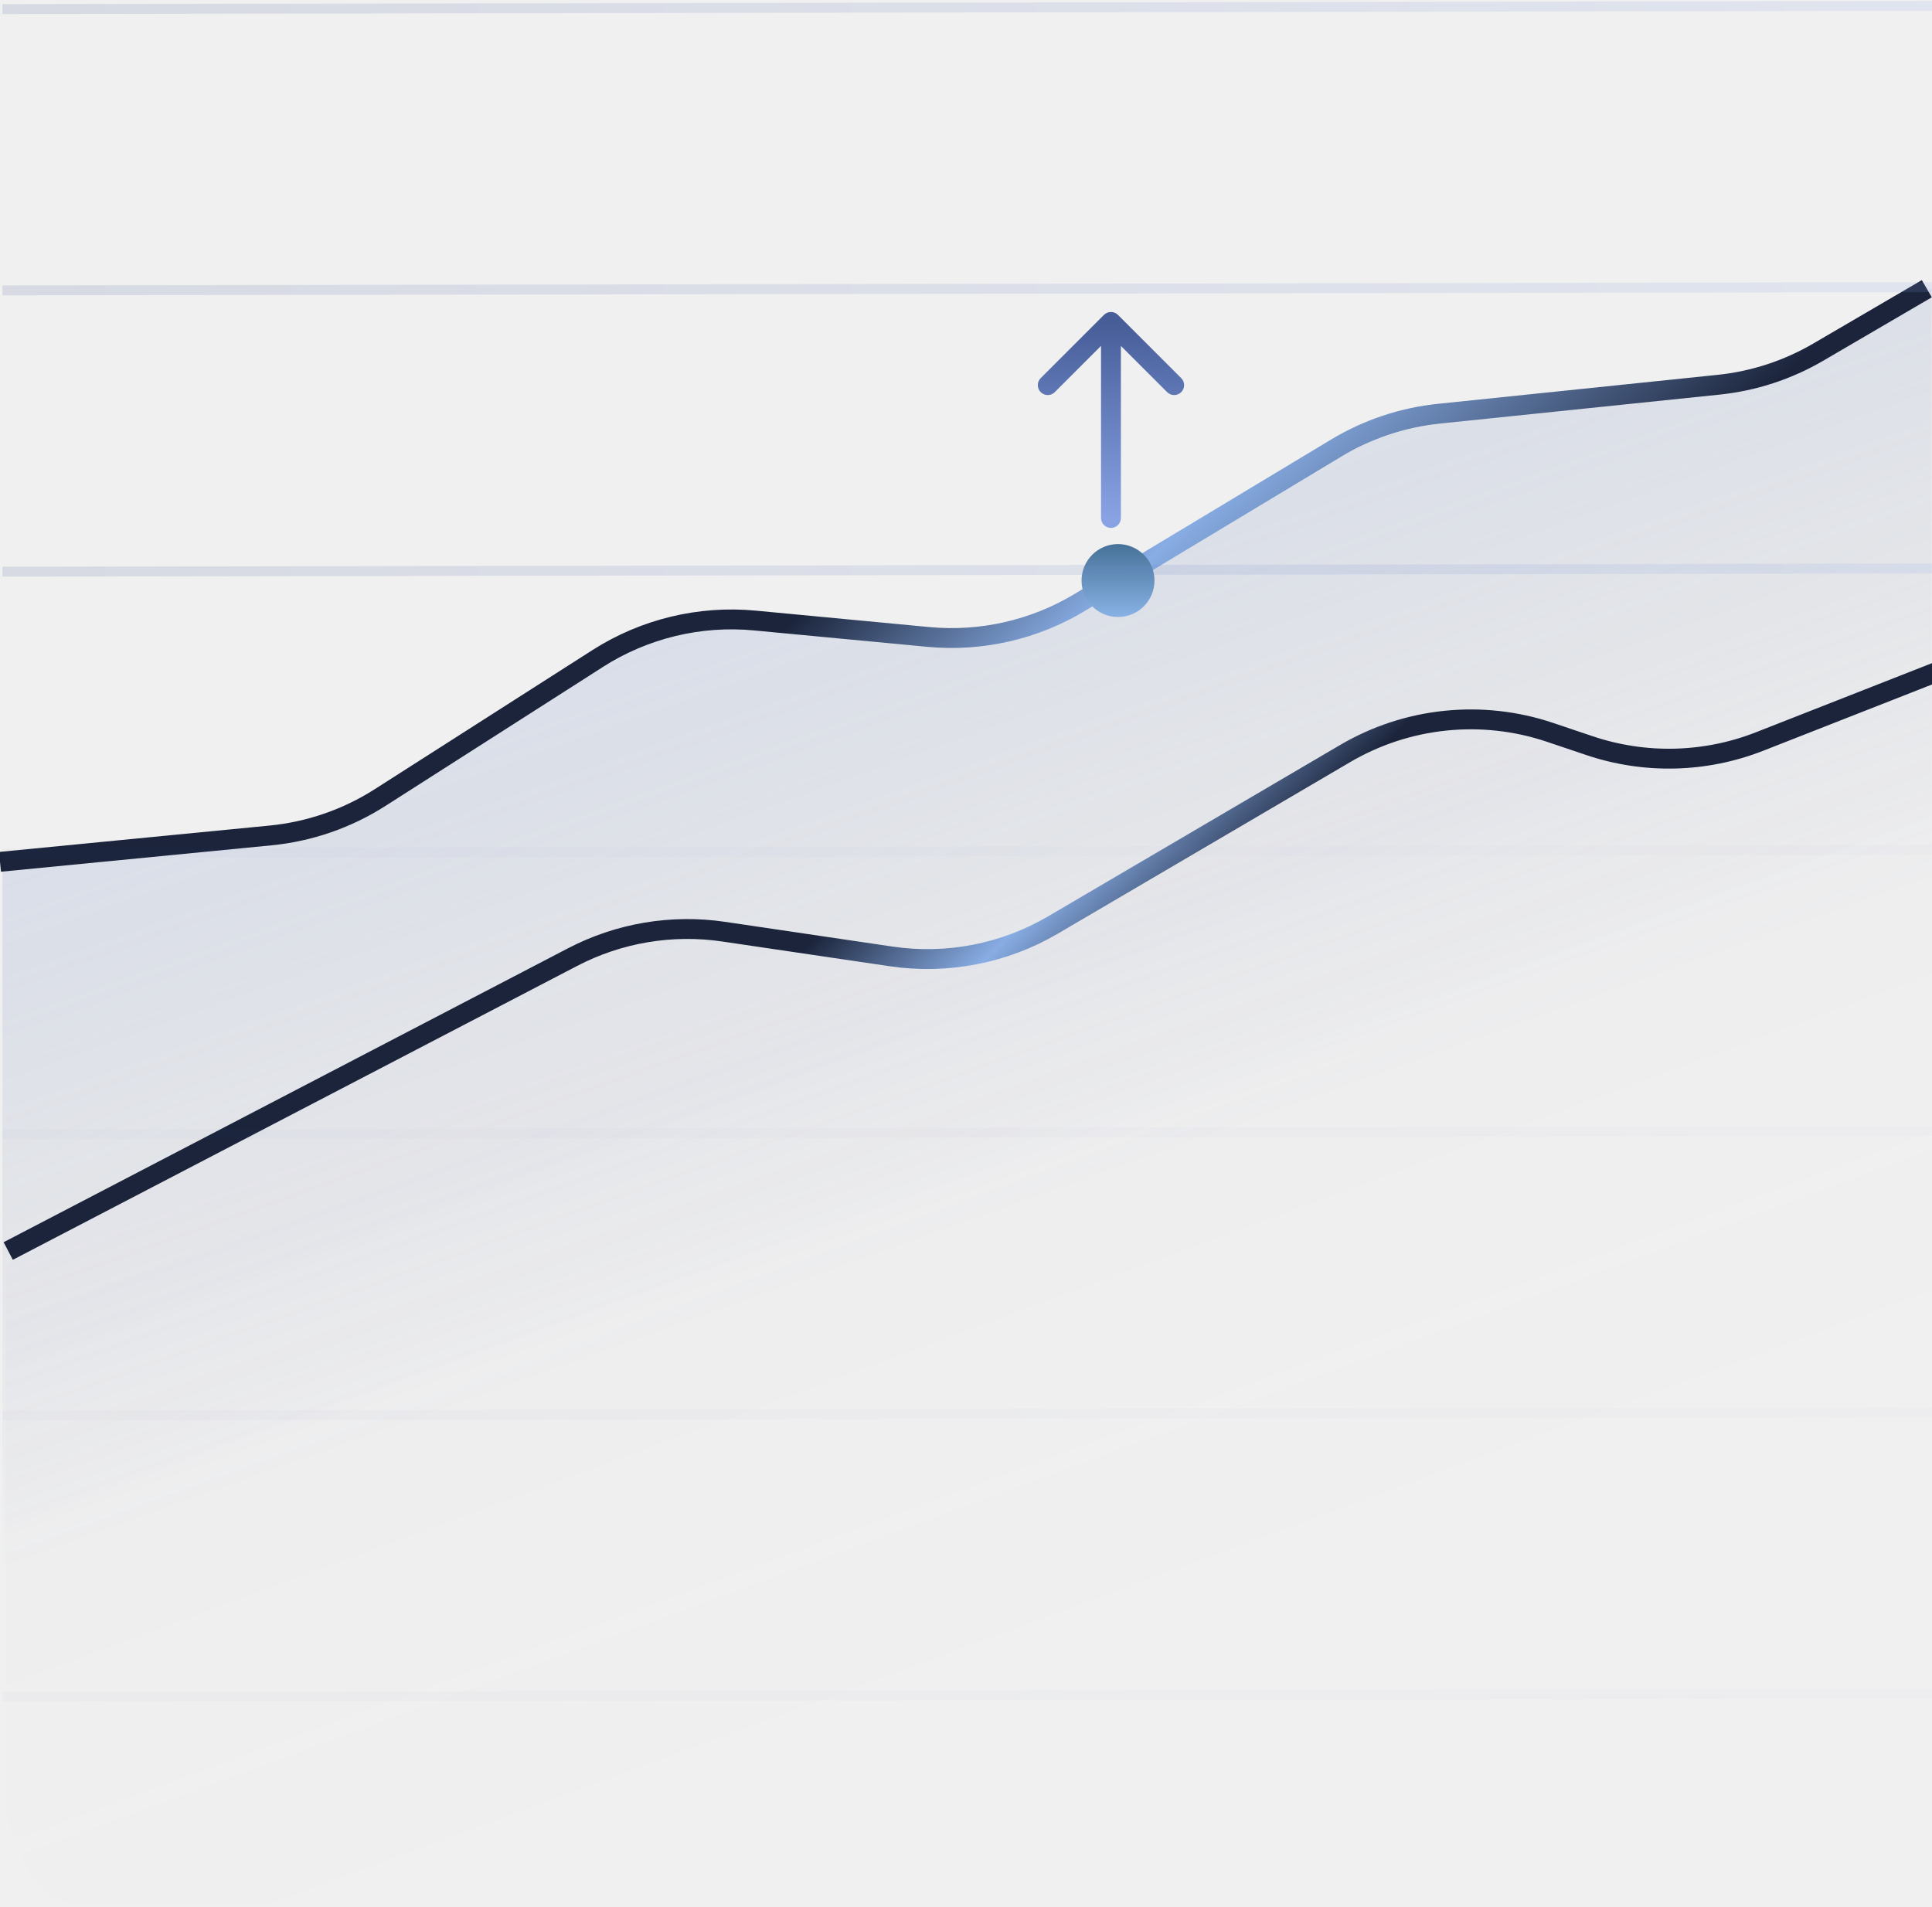
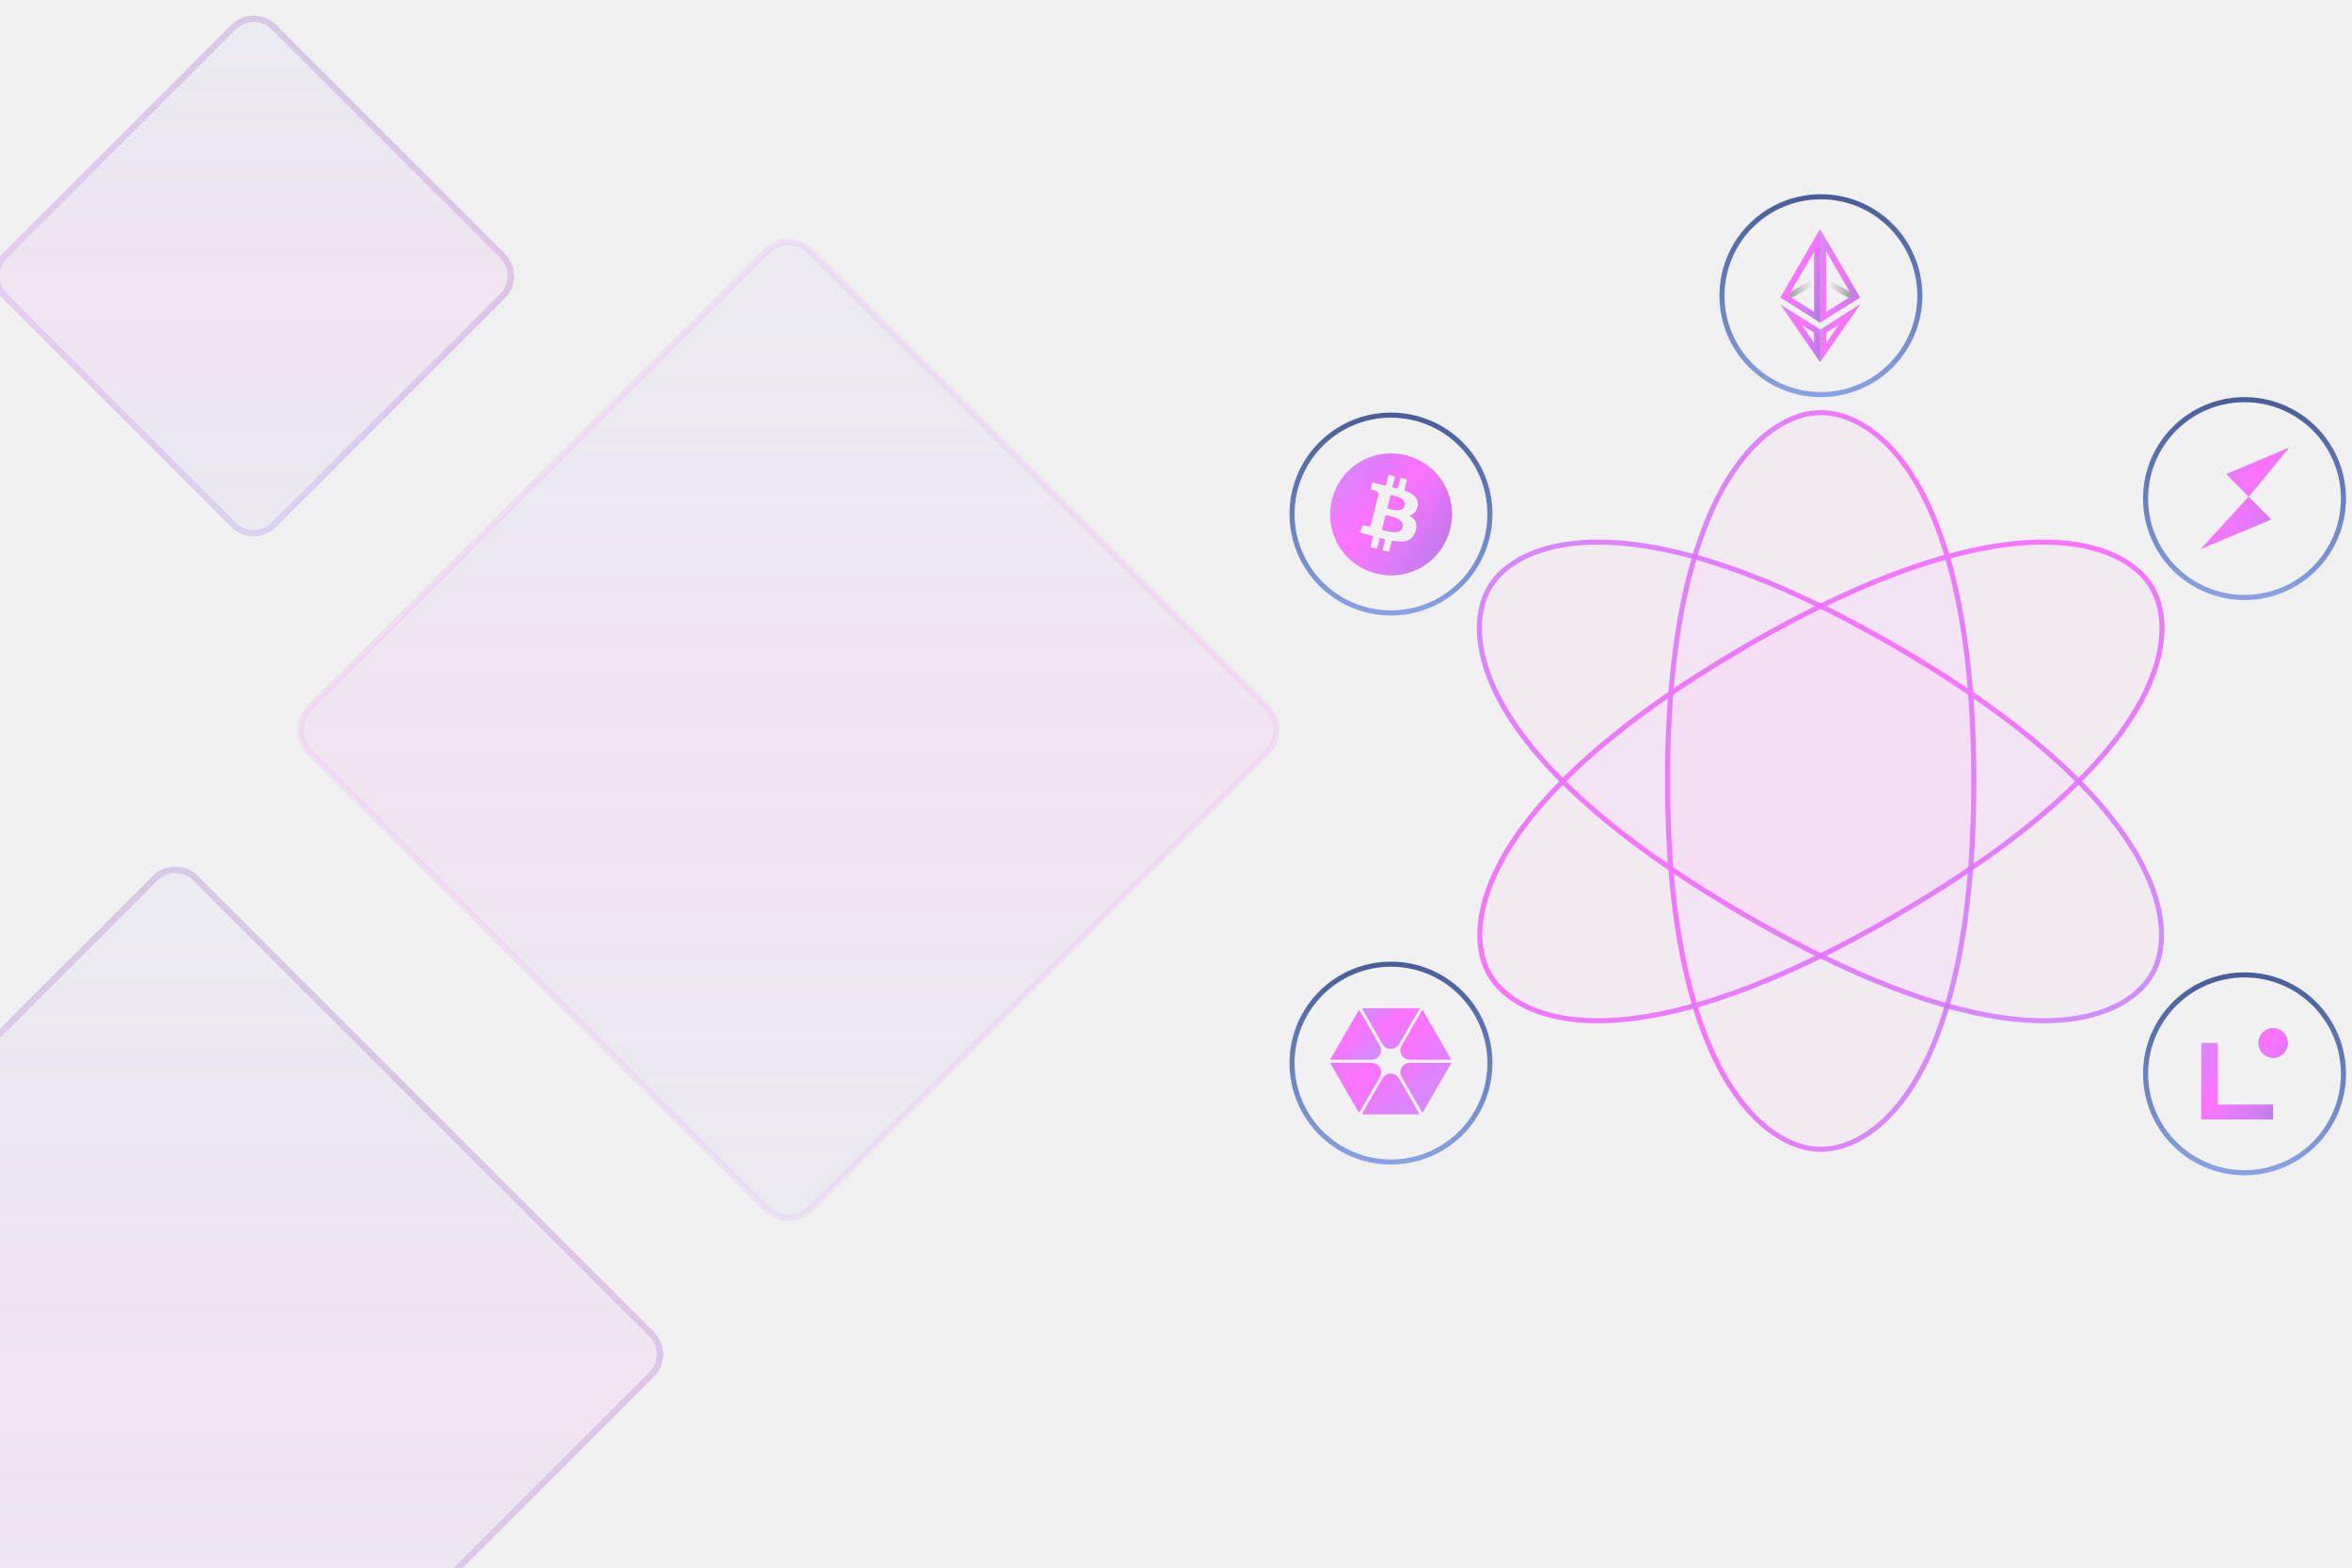
- <svg xmlns="http://www.w3.org/2000/svg" width="389" height="384" viewBox="0 0 389 384" fill="none">
-   <path d="M65.283 166.531L2.369 173.732H0.492V363.22C2.682 376.003 15.286 383.067 20.644 383.067H369.943C384.073 380.943 389.578 364.602 388.951 362.854V58.137L353.325 76.708L284.725 84.288L197.934 129.389L137.293 125.22L65.283 166.531Z" fill="url(#paint0_linear_35_17)" fill-opacity="0.25" />
-   <path d="M75.782 214.372L17.93 245.741L1.217 254.741L1.217 364.594C3.407 374.679 8.754 383.065 14.112 383.065H363.411C377.541 381.39 389.844 365.874 389.216 364.496V136.07L354.429 151.286L335.392 154.663L300.022 143.858L287.558 144.933L271.011 151.286L226.359 179.326L187.374 194.574L148.437 188.435L127.333 189.75L75.782 214.372Z" fill="url(#paint1_linear_35_17)" fill-opacity="0.25" />
-   <path d="M0 173.551L54.463 168.238C62.319 167.471 69.881 164.856 76.532 160.606L120.35 132.604C129.748 126.598 140.884 123.907 151.987 124.958L186.895 128.263C197.545 129.271 208.237 126.837 217.4 121.319L269.064 90.21C275.354 86.423 282.4 84.067 289.703 83.31L346.026 77.474C353.109 76.74 359.953 74.501 366.1 70.909L387.955 58.137" stroke="url(#paint2_linear_35_17)" stroke-width="4" />
-   <path d="M1.656 251.922L115.292 192.733C124.635 187.866 135.276 186.075 145.697 187.614L179.424 192.597C190.702 194.263 202.21 192.025 212.041 186.254L270.836 151.745C283.328 144.412 298.385 142.858 312.112 147.483L320.053 150.159C331.211 153.919 343.337 153.62 354.295 149.317L393.061 134.094" stroke="url(#paint3_linear_35_17)" stroke-width="4" />
-   <circle cx="225.108" cy="116.905" r="7.342" fill="url(#paint4_linear_35_17)" />
-   <path d="M0.492 115.121L388.999 114.476" stroke="url(#paint5_linear_35_17)" stroke-opacity="0.15" stroke-width="2" />
-   <path d="M0.492 1.832L388.999 1.187" stroke="url(#paint6_linear_35_17)" stroke-opacity="0.15" stroke-width="2" />
-   <path d="M0.492 58.477L388.999 57.831" stroke="url(#paint7_linear_35_17)" stroke-opacity="0.15" stroke-width="2" />
-   <path opacity="0.3" d="M0.492 171.77L388.999 171.124" stroke="url(#paint8_linear_35_17)" stroke-opacity="0.08" stroke-width="2" />
-   <path opacity="0.3" d="M0.492 228.414L388.999 227.769" stroke="url(#paint9_linear_35_17)" stroke-opacity="0.08" stroke-width="2" />
-   <path opacity="0.3" d="M0.492 285.059L388.999 284.413" stroke="url(#paint10_linear_35_17)" stroke-opacity="0.08" stroke-width="2" />
-   <path opacity="0.3" d="M0.492 341.703L388.999 341.058" stroke="url(#paint11_linear_35_17)" stroke-opacity="0.08" stroke-width="2" />
-   <path d="M221.688 104.312C221.688 105.416 222.583 106.312 223.688 106.312C224.792 106.312 225.688 105.416 225.688 104.312L221.688 104.312ZM225.102 63.414C224.321 62.633 223.054 62.633 222.273 63.414L209.545 76.142C208.764 76.923 208.764 78.189 209.545 78.97C210.326 79.751 211.593 79.751 212.374 78.97L223.688 67.657L235.001 78.97C235.782 79.751 237.049 79.751 237.83 78.97C238.611 78.189 238.611 76.923 237.83 76.142L225.102 63.414ZM225.688 104.312L225.688 64.828L221.688 64.828L221.688 104.312L225.688 104.312Z" fill="url(#paint12_linear_35_17)" />
+ <svg xmlns="http://www.w3.org/2000/svg" width="372" height="248" viewBox="0 0 372 248" fill="none">
+   <path fill-rule="evenodd" clip-rule="evenodd" d="M287.964 181.819C296.899 181.819 312.184 170.164 312.184 123.544C312.184 76.924 296.899 65.269 287.964 65.269C279.028 65.269 263.746 77.71 263.746 123.544C263.746 169.379 279.028 181.819 287.964 181.819Z" fill="#FC72FF" fill-opacity="0.05" stroke="url(#paint0_linear_75_743)" stroke-width="0.802" stroke-linecap="round" stroke-linejoin="round" />
+   <path fill-rule="evenodd" clip-rule="evenodd" d="M235.532 154.068C240 161.871 258.129 169.111 300.076 144.691C342.023 120.271 344.87 100.821 340.399 93.021C335.931 85.215 317.098 78.386 275.858 102.395C234.616 126.404 231.064 146.265 235.532 154.068Z" fill="#FC72FF" fill-opacity="0.05" stroke="url(#paint1_linear_75_743)" stroke-width="0.802" stroke-linecap="round" stroke-linejoin="round" />
+   <path fill-rule="evenodd" clip-rule="evenodd" d="M235.533 93.019C231.066 100.822 233.91 120.272 275.86 144.692C317.806 169.112 335.933 161.872 340.401 154.071C344.868 146.265 341.316 126.405 300.077 102.395C258.838 78.386 240.001 85.215 235.533 93.019Z" fill="#FC72FF" fill-opacity="0.05" stroke="url(#paint2_linear_75_743)" stroke-width="0.802" stroke-linecap="round" stroke-linejoin="round" />
+   <rect x="272.354" y="31.128" width="31.294" height="31.294" rx="15.647" fill="white" fill-opacity="0.08" />
+   <rect x="272.354" y="31.128" width="31.294" height="31.294" rx="15.647" stroke="url(#paint3_linear_75_743)" stroke-width="0.802" />
+   <path d="M294.185 48.166L287.884 57.28V52.144L294.185 48.166ZM290.845 51.369L288.823 52.642V54.29L290.845 51.369Z" fill="url(#paint4_linear_75_743)" />
+   <path d="M294.185 48.166L287.884 57.28V52.144L294.185 48.166ZM290.845 51.369L288.823 52.642V54.29L290.845 51.369Z" fill="url(#paint5_linear_75_743)" />
+   <path d="M281.582 48.166L287.883 57.28V52.144L281.582 48.166ZM284.922 51.369L286.944 52.642V54.29L284.922 51.369Z" fill="url(#paint6_linear_75_743)" />
+   <path d="M281.582 48.166L287.883 57.28V52.144L281.582 48.166ZM284.922 51.369L286.944 52.642V54.29L284.922 51.369Z" fill="url(#paint7_linear_75_743)" />
+   <path d="M288.683 43.998L292.857 46.323L293.005 46.775L292.508 47.209L288.683 45.074V43.998Z" fill="url(#paint8_linear_75_743)" />
+   <path d="M287.087 43.998L282.914 46.323L282.766 46.775L283.263 47.209L287.087 45.074V43.998Z" fill="url(#paint9_linear_75_743)" />
+   <path d="M287.883 36.27L294.184 47.06L287.883 51.029V36.27ZM288.814 39.731V49.366L292.93 46.775L288.814 39.731Z" fill="url(#paint10_linear_75_743)" />
+   <path d="M287.883 36.27L294.184 47.06L287.883 51.029V36.27ZM288.814 39.731V49.366L292.93 46.775L288.814 39.731Z" fill="url(#paint11_linear_75_743)" />
+   <path d="M287.883 36.27L281.582 47.06L287.883 51.029V36.27ZM286.953 39.731V49.366L282.836 46.775L286.953 39.731Z" fill="url(#paint12_linear_75_743)" />
+   <path d="M287.883 36.27L281.582 47.06L287.883 51.029V36.27ZM286.953 39.731V49.366L282.836 46.775L286.953 39.731Z" fill="url(#paint13_linear_75_743)" />
+   <rect x="339.354" y="154.225" width="31.294" height="31.294" rx="15.647" fill="white" fill-opacity="0.08" />
+   <rect x="339.354" y="154.225" width="31.294" height="31.294" rx="15.647" stroke="url(#paint14_linear_75_743)" stroke-width="0.802" />
+   <path d="M359.519 177.093H348.161V164.993H350.76V174.748H359.519V177.093ZM359.52 167.337C360.8 167.337 361.838 166.288 361.838 164.993C361.838 163.699 360.8 162.65 359.519 162.65C358.24 162.65 357.202 163.699 357.202 164.993C357.202 166.288 358.24 167.337 359.52 167.337Z" fill="url(#paint15_linear_75_743)" />
+   <path d="M359.519 177.093H348.161V164.993H350.76V174.748H359.519V177.093ZM359.52 167.337C360.8 167.337 361.838 166.288 361.838 164.993C361.838 163.699 360.8 162.65 359.519 162.65C358.24 162.65 357.202 163.699 357.202 164.993C357.202 166.288 358.24 167.337 359.52 167.337Z" fill="url(#paint16_linear_75_743)" />
+   <rect x="204.354" y="152.53" width="31.294" height="31.294" rx="15.647" fill="white" fill-opacity="0.08" />
+   <rect x="204.354" y="152.53" width="31.294" height="31.294" rx="15.647" stroke="url(#paint17_linear_75_743)" stroke-width="0.802" />
+   <g clip-path="url(#clip0_75_743)">
+     <path d="M223.289 161.722L221.267 165.201C220.693 166.19 219.256 166.19 218.682 165.201L216.66 161.722L215.415 159.498H224.552L223.289 161.722Z" fill="url(#paint18_linear_75_743)" />
+     <path d="M216.232 161.938L218.248 165.421C218.818 166.412 218.102 167.642 216.957 167.644H210.374L214.952 159.725L216.232 161.938Z" fill="url(#paint19_linear_75_743)" />
+     <path d="M223.701 161.938L221.686 165.421C221.115 166.412 221.832 167.642 222.977 167.644H229.559L224.982 159.725L223.702 161.938H223.701ZM216.645 174.059L218.668 170.58C219.242 169.591 220.678 169.591 221.253 170.58L223.275 174.059L224.519 176.283H215.383L216.645 174.059ZM223.701 173.844L221.686 170.36C221.115 169.37 221.832 168.139 222.977 168.138H229.559L224.982 176.057L223.702 173.844H223.701ZM216.232 173.844L218.248 170.36C218.818 169.37 218.102 168.139 216.957 168.138H210.374L214.952 176.057L216.232 173.844Z" fill="url(#paint20_linear_75_743)" />
+   </g>
+   <rect x="204.354" y="65.671" width="31.294" height="31.294" rx="15.647" fill="white" fill-opacity="0.08" />
+   <rect x="204.354" y="65.671" width="31.294" height="31.294" rx="15.647" stroke="url(#paint21_linear_75_743)" stroke-width="0.802" />
+   <g clip-path="url(#clip1_75_743)">
+     <path d="M210.662 79.045C211.086 77.35 211.891 75.89 213.079 74.664C214.267 73.438 215.682 72.587 217.325 72.112C218.969 71.637 220.638 71.612 222.332 72.035C224.027 72.459 225.487 73.264 226.714 74.452C227.94 75.64 228.79 77.055 229.265 78.698C229.74 80.342 229.766 82.011 229.342 83.705C228.919 85.4 228.113 86.861 226.925 88.087C225.738 89.313 224.322 90.163 222.679 90.638C221.036 91.113 219.367 91.139 217.672 90.715C215.977 90.292 214.517 89.486 213.291 88.298C212.065 87.111 211.214 85.695 210.739 84.052C210.264 82.409 210.238 80.74 210.662 79.045ZM215.053 84.264L216.439 84.611C216.529 84.623 216.658 84.656 216.825 84.707C216.992 84.758 217.114 84.79 217.191 84.803L216.748 86.556L217.807 86.825L218.23 85.092C218.308 85.118 218.442 85.153 218.635 85.198C218.827 85.243 218.975 85.278 219.078 85.304L218.654 87.037L219.713 87.287L220.137 85.535C220.753 85.638 221.302 85.686 221.784 85.679C222.265 85.673 222.689 85.541 223.055 85.285C223.42 85.028 223.693 84.636 223.873 84.11C224.284 82.954 223.956 82.101 222.891 81.549C223.661 81.382 224.111 80.868 224.239 80.008C224.406 78.904 223.7 78.095 222.121 77.581L222.563 75.829L221.504 75.579L221.081 77.273C220.978 77.248 220.83 77.212 220.638 77.167C220.445 77.123 220.31 77.087 220.233 77.061L220.657 75.367L219.598 75.097L219.174 76.83C218.982 76.805 218.757 76.753 218.5 76.676L217.036 76.31L216.767 77.447L217.518 77.62C217.877 77.71 218.044 77.915 218.019 78.236L217.518 80.22C217.544 80.22 217.582 80.233 217.633 80.258C217.621 80.245 217.601 80.239 217.576 80.239C217.55 80.239 217.531 80.233 217.518 80.22L216.825 82.993C216.76 83.224 216.6 83.307 216.343 83.243L215.573 83.051L215.053 84.264ZM218.577 83.821L219.155 81.491C219.168 81.491 219.293 81.516 219.53 81.568C219.768 81.619 219.948 81.664 220.07 81.703C220.192 81.741 220.371 81.799 220.609 81.876C220.846 81.953 221.029 82.036 221.158 82.126C221.286 82.216 221.421 82.322 221.562 82.444C221.703 82.566 221.796 82.707 221.841 82.868C221.886 83.028 221.883 83.205 221.832 83.397C221.793 83.538 221.735 83.66 221.658 83.763C221.581 83.866 221.485 83.943 221.369 83.994C221.254 84.046 221.135 84.091 221.013 84.129C220.891 84.168 220.744 84.184 220.57 84.177C220.397 84.171 220.246 84.161 220.118 84.148C219.989 84.135 219.835 84.11 219.656 84.071C219.476 84.033 219.338 84.004 219.242 83.985C219.145 83.965 219.02 83.936 218.866 83.898C218.712 83.859 218.616 83.834 218.577 83.821ZM219.424 80.432L219.944 78.313C219.983 78.326 220.063 78.345 220.185 78.371C220.307 78.397 220.413 78.419 220.503 78.438C220.593 78.458 220.708 78.49 220.85 78.535C220.991 78.58 221.113 78.621 221.215 78.66C221.318 78.698 221.434 78.753 221.562 78.824C221.69 78.894 221.787 78.965 221.851 79.035C221.915 79.106 221.989 79.193 222.072 79.295C222.156 79.398 222.194 79.504 222.188 79.613C222.182 79.722 222.172 79.847 222.159 79.989C222.121 80.156 222.053 80.294 221.957 80.403C221.861 80.512 221.739 80.586 221.591 80.624C221.443 80.663 221.299 80.692 221.158 80.711C221.016 80.73 220.846 80.724 220.647 80.692C220.448 80.659 220.294 80.634 220.185 80.615C220.076 80.595 219.928 80.56 219.742 80.509C219.556 80.457 219.45 80.432 219.424 80.432Z" fill="url(#paint22_linear_75_743)" />
+     <path d="M210.662 79.045C211.086 77.35 211.891 75.89 213.079 74.664C214.267 73.438 215.682 72.587 217.325 72.112C218.969 71.637 220.638 71.612 222.332 72.035C224.027 72.459 225.487 73.264 226.714 74.452C227.94 75.64 228.79 77.055 229.265 78.698C229.74 80.342 229.766 82.011 229.342 83.705C228.919 85.4 228.113 86.861 226.925 88.087C225.738 89.313 224.322 90.163 222.679 90.638C221.036 91.113 219.367 91.139 217.672 90.715C215.977 90.292 214.517 89.486 213.291 88.298C212.065 87.111 211.214 85.695 210.739 84.052C210.264 82.409 210.238 80.74 210.662 79.045ZM215.053 84.264L216.439 84.611C216.529 84.623 216.658 84.656 216.825 84.707C216.992 84.758 217.114 84.79 217.191 84.803L216.748 86.556L217.807 86.825L218.23 85.092C218.308 85.118 218.442 85.153 218.635 85.198C218.827 85.243 218.975 85.278 219.078 85.304L218.654 87.037L219.713 87.287L220.137 85.535C220.753 85.638 221.302 85.686 221.784 85.679C222.265 85.673 222.689 85.541 223.055 85.285C223.42 85.028 223.693 84.636 223.873 84.11C224.284 82.954 223.956 82.101 222.891 81.549C223.661 81.382 224.111 80.868 224.239 80.008C224.406 78.904 223.7 78.095 222.121 77.581L222.563 75.829L221.504 75.579L221.081 77.273C220.978 77.248 220.83 77.212 220.638 77.167C220.445 77.123 220.31 77.087 220.233 77.061L220.657 75.367L219.598 75.097L219.174 76.83C218.982 76.805 218.757 76.753 218.5 76.676L217.036 76.31L216.767 77.447L217.518 77.62C217.877 77.71 218.044 77.915 218.019 78.236L217.518 80.22C217.544 80.22 217.582 80.233 217.633 80.258C217.621 80.245 217.601 80.239 217.576 80.239C217.55 80.239 217.531 80.233 217.518 80.22L216.825 82.993C216.76 83.224 216.6 83.307 216.343 83.243L215.573 83.051L215.053 84.264ZM218.577 83.821L219.155 81.491C219.168 81.491 219.293 81.516 219.53 81.568C219.768 81.619 219.948 81.664 220.07 81.703C220.192 81.741 220.371 81.799 220.609 81.876C220.846 81.953 221.029 82.036 221.158 82.126C221.286 82.216 221.421 82.322 221.562 82.444C221.703 82.566 221.796 82.707 221.841 82.868C221.886 83.028 221.883 83.205 221.832 83.397C221.793 83.538 221.735 83.66 221.658 83.763C221.581 83.866 221.485 83.943 221.369 83.994C221.254 84.046 221.135 84.091 221.013 84.129C220.891 84.168 220.744 84.184 220.57 84.177C220.397 84.171 220.246 84.161 220.118 84.148C219.989 84.135 219.835 84.11 219.656 84.071C219.476 84.033 219.338 84.004 219.242 83.985C219.145 83.965 219.02 83.936 218.866 83.898C218.712 83.859 218.616 83.834 218.577 83.821ZM219.424 80.432L219.944 78.313C219.983 78.326 220.063 78.345 220.185 78.371C220.307 78.397 220.413 78.419 220.503 78.438C220.593 78.458 220.708 78.49 220.85 78.535C220.991 78.58 221.113 78.621 221.215 78.66C221.318 78.698 221.434 78.753 221.562 78.824C221.69 78.894 221.787 78.965 221.851 79.035C221.915 79.106 221.989 79.193 222.072 79.295C222.156 79.398 222.194 79.504 222.188 79.613C222.182 79.722 222.172 79.847 222.159 79.989C222.121 80.156 222.053 80.294 221.957 80.403C221.861 80.512 221.739 80.586 221.591 80.624C221.443 80.663 221.299 80.692 221.158 80.711C221.016 80.73 220.846 80.724 220.647 80.692C220.448 80.659 220.294 80.634 220.185 80.615C220.076 80.595 219.928 80.56 219.742 80.509C219.556 80.457 219.45 80.432 219.424 80.432Z" fill="url(#paint23_linear_75_743)" />
+   </g>
+   <rect x="339.354" y="63.225" width="31.294" height="31.294" rx="15.647" fill="white" fill-opacity="0.08" />
+   <rect x="339.354" y="63.225" width="31.294" height="31.294" rx="15.647" stroke="url(#paint24_linear_75_743)" stroke-width="0.802" />
+   <g clip-path="url(#clip2_75_743)">
+     <path d="M348.005 86.897L359.208 82.179L355.661 78.582L348.005 86.897ZM352.12 74.992L355.667 78.582L361.998 70.848L352.12 74.992Z" fill="url(#paint25_linear_75_743)" />
+     <path d="M348.005 86.897L359.208 82.179L355.661 78.582L348.005 86.897ZM352.12 74.992L355.667 78.582L361.998 70.848L352.12 74.992Z" fill="url(#paint26_linear_75_743)" />
+   </g>
+   <g opacity="0.6">
+     <rect x="27.734" y="135.027" width="112.04" height="112.04" rx="5" transform="rotate(45 27.7344 135.027)" fill="#D9D9D9" fill-opacity="0.03" />
+     <rect x="27.734" y="135.027" width="112.04" height="112.04" rx="5" transform="rotate(45 27.7344 135.027)" fill="url(#paint27_linear_75_743)" fill-opacity="0.15" />
+     <rect x="27.734" y="135.734" width="111.04" height="111.04" rx="4.5" transform="rotate(45 27.7344 135.734)" stroke="url(#paint28_linear_75_743)" stroke-opacity="0.25" />
+     <rect x="27.734" y="135.734" width="111.04" height="111.04" rx="4.5" transform="rotate(45 27.7344 135.734)" stroke="url(#paint29_linear_75_743)" stroke-opacity="0.25" />
+   </g>
+   <path opacity="0.6" d="M121.195 39.805C123.148 37.852 126.313 37.852 128.266 39.805L200.419 111.958C202.372 113.911 202.372 117.076 200.419 119.029L128.266 191.182C126.313 193.135 123.148 193.135 121.195 191.182L49.042 119.029C47.089 117.076 47.089 113.911 49.042 111.958L121.195 39.805Z" fill="url(#paint30_linear_75_743)" fill-opacity="0.15" stroke="url(#paint31_linear_75_743)" stroke-opacity="0.25" />
+   <g opacity="0.6">
+     <rect x="40.129" y="0.398" width="61.17" height="61.17" rx="5" transform="rotate(45 40.1289 0.398438)" fill="#D9D9D9" fill-opacity="0.03" />
+     <rect x="40.129" y="0.398" width="61.17" height="61.17" rx="5" transform="rotate(45 40.1289 0.398438)" fill="url(#paint32_linear_75_743)" fill-opacity="0.15" />
+     <rect x="40.129" y="1.106" width="60.17" height="60.17" rx="4.5" transform="rotate(45 40.1289 1.10554)" stroke="url(#paint33_linear_75_743)" stroke-opacity="0.25" />
+     <rect x="40.129" y="1.106" width="60.17" height="60.17" rx="4.5" transform="rotate(45 40.1289 1.10554)" stroke="url(#paint34_linear_75_743)" stroke-opacity="0.25" />
+   </g>
  <defs>
-     <linearGradient id="paint0_linear_35_17" x1="173.115" y1="66.429" x2="232.954" y2="233.651" gradientUnits="userSpaceOnUse">
-       <stop stop-color="#88A2E4" />
-       <stop offset="1" stop-color="#4B5F7E" stop-opacity="0" />
-     </linearGradient>
-     <linearGradient id="paint1_linear_35_17" x1="192.815" y1="185.874" x2="245.532" y2="328.655" gradientUnits="userSpaceOnUse">
-       <stop stop-color="#8888E4" stop-opacity="0.08" />
-       <stop offset="1" stop-color="#4B4B7E" stop-opacity="0" />
-     </linearGradient>
-     <linearGradient id="paint2_linear_35_17" x1="186.231" y1="99.218" x2="258.366" y2="173.551" gradientUnits="userSpaceOnUse">
-       <stop stop-color="#1B243B" />
-       <stop offset="0.397" stop-color="#88ADE4" />
-       <stop offset="1" stop-color="#1B243B" />
-     </linearGradient>
-     <linearGradient id="paint3_linear_35_17" x1="284.412" y1="247.596" x2="177.054" y2="141.934" gradientUnits="userSpaceOnUse">
-       <stop offset="0.48" stop-color="#1B243B" />
-       <stop offset="0.66" stop-color="#88ADE4" />
-       <stop offset="0.843" stop-color="#1B243B" />
-     </linearGradient>
-     <linearGradient id="paint4_linear_35_17" x1="225.108" y1="109.562" x2="225.108" y2="124.247" gradientUnits="userSpaceOnUse">
-       <stop stop-color="#467198" />
-       <stop offset="1" stop-color="#88B2E4" />
-     </linearGradient>
-     <linearGradient id="paint5_linear_35_17" x1="0.49" y1="114.621" x2="389" y2="113.976" gradientUnits="userSpaceOnUse">
-       <stop stop-color="#465D98" />
-       <stop offset="1" stop-color="#88A2E4" />
-     </linearGradient>
-     <linearGradient id="paint6_linear_35_17" x1="0.49" y1="1.332" x2="389" y2="0.687" gradientUnits="userSpaceOnUse">
-       <stop stop-color="#465D98" />
-       <stop offset="1" stop-color="#88A2E4" />
-     </linearGradient>
-     <linearGradient id="paint7_linear_35_17" x1="0.49" y1="57.977" x2="389" y2="57.331" gradientUnits="userSpaceOnUse">
-       <stop stop-color="#465D98" />
-       <stop offset="1" stop-color="#88A2E4" />
-     </linearGradient>
-     <linearGradient id="paint8_linear_35_17" x1="0.49" y1="171.27" x2="389" y2="170.624" gradientUnits="userSpaceOnUse">
+     <linearGradient id="paint0_linear_75_743" x1="237.043" y1="1.277" x2="400.331" y2="69.138" gradientUnits="userSpaceOnUse">
+       <stop stop-color="#8F68FF" stop-opacity="0.5" />
+       <stop offset="0.504" stop-color="#FC72FF" />
+       <stop offset="1" stop-color="#8F68FF" stop-opacity="0.5" />
+     </linearGradient>
+     <linearGradient id="paint1_linear_75_743" x1="174.567" y1="44.184" x2="315.316" y2="244.757" gradientUnits="userSpaceOnUse">
+       <stop stop-color="#8F68FF" stop-opacity="0.5" />
+       <stop offset="0.504" stop-color="#FC72FF" />
+       <stop offset="1" stop-color="#8F68FF" stop-opacity="0.5" />
+     </linearGradient>
+     <linearGradient id="paint2_linear_75_743" x1="174.497" y1="44.183" x2="315.249" y2="244.756" gradientUnits="userSpaceOnUse">
+       <stop stop-color="#8F68FF" stop-opacity="0.5" />
+       <stop offset="0.504" stop-color="#FC72FF" />
+       <stop offset="1" stop-color="#8F68FF" stop-opacity="0.5" />
+     </linearGradient>
+     <linearGradient id="paint3_linear_75_743" x1="288.001" y1="30.726" x2="288.001" y2="62.823" gradientUnits="userSpaceOnUse">
+       <stop stop-color="#465D98" />
+       <stop offset="1" stop-color="#88A2E4" />
+     </linearGradient>
+     <linearGradient id="paint4_linear_75_743" x1="287.884" y1="52.723" x2="294.185" y2="52.723" gradientUnits="userSpaceOnUse">
+       <stop stop-color="white" />
+       <stop offset="1" stop-color="#999999" />
+     </linearGradient>
+     <linearGradient id="paint5_linear_75_743" x1="284.41" y1="43.161" x2="301.265" y2="54.813" gradientUnits="userSpaceOnUse">
+       <stop stop-color="#8F68FF" stop-opacity="0.5" />
+       <stop offset="0.504" stop-color="#FC72FF" />
+       <stop offset="1" stop-color="#8F68FF" stop-opacity="0.5" />
+     </linearGradient>
+     <linearGradient id="paint6_linear_75_743" x1="281.582" y1="52.723" x2="287.883" y2="52.723" gradientUnits="userSpaceOnUse">
+       <stop stop-color="white" />
+       <stop offset="1" stop-color="#999999" />
+     </linearGradient>
+     <linearGradient id="paint7_linear_75_743" x1="278.108" y1="43.161" x2="294.963" y2="54.813" gradientUnits="userSpaceOnUse">
+       <stop stop-color="#8F68FF" stop-opacity="0.5" />
+       <stop offset="0.504" stop-color="#FC72FF" />
+       <stop offset="1" stop-color="#8F68FF" stop-opacity="0.5" />
+     </linearGradient>
+     <linearGradient id="paint8_linear_75_743" x1="288.683" y1="45.603" x2="293.005" y2="45.603" gradientUnits="userSpaceOnUse">
+       <stop stop-color="white" />
+       <stop offset="1" stop-color="#999999" />
+     </linearGradient>
+     <linearGradient id="paint9_linear_75_743" x1="287.087" y1="45.603" x2="282.766" y2="45.603" gradientUnits="userSpaceOnUse">
+       <stop stop-color="white" />
+       <stop offset="1" stop-color="#999999" />
+     </linearGradient>
+     <linearGradient id="paint10_linear_75_743" x1="287.883" y1="43.649" x2="294.184" y2="43.649" gradientUnits="userSpaceOnUse">
+       <stop stop-color="white" />
+       <stop offset="1" stop-color="#999999" />
+     </linearGradient>
+     <linearGradient id="paint11_linear_75_743" x1="284.41" y1="28.166" x2="305.48" y2="37.162" gradientUnits="userSpaceOnUse">
+       <stop stop-color="#8F68FF" stop-opacity="0.5" />
+       <stop offset="0.504" stop-color="#FC72FF" />
+       <stop offset="1" stop-color="#8F68FF" stop-opacity="0.5" />
+     </linearGradient>
+     <linearGradient id="paint12_linear_75_743" x1="281.582" y1="43.649" x2="287.883" y2="43.649" gradientUnits="userSpaceOnUse">
+       <stop stop-color="white" />
+       <stop offset="1" stop-color="#999999" />
+     </linearGradient>
+     <linearGradient id="paint13_linear_75_743" x1="278.108" y1="28.166" x2="299.178" y2="37.162" gradientUnits="userSpaceOnUse">
+       <stop stop-color="#8F68FF" stop-opacity="0.5" />
+       <stop offset="0.504" stop-color="#FC72FF" />
+       <stop offset="1" stop-color="#8F68FF" stop-opacity="0.5" />
+     </linearGradient>
+     <linearGradient id="paint14_linear_75_743" x1="355.001" y1="153.824" x2="355.001" y2="185.921" gradientUnits="userSpaceOnUse">
+       <stop stop-color="#465D98" />
+       <stop offset="1" stop-color="#88A2E4" />
+     </linearGradient>
+     <linearGradient id="paint15_linear_75_743" x1="348.161" y1="169.871" x2="361.838" y2="169.871" gradientUnits="userSpaceOnUse">
+       <stop stop-color="white" />
+       <stop offset="1" stop-color="#999999" />
+     </linearGradient>
+     <linearGradient id="paint16_linear_75_743" x1="340.622" y1="154.719" x2="369.129" y2="181.714" gradientUnits="userSpaceOnUse">
+       <stop stop-color="#8F68FF" stop-opacity="0.5" />
+       <stop offset="0.504" stop-color="#FC72FF" />
+       <stop offset="1" stop-color="#8F68FF" stop-opacity="0.5" />
+     </linearGradient>
+     <linearGradient id="paint17_linear_75_743" x1="220.001" y1="152.129" x2="220.001" y2="184.225" gradientUnits="userSpaceOnUse">
+       <stop stop-color="#465D98" />
+       <stop offset="1" stop-color="#88A2E4" />
+     </linearGradient>
+     <linearGradient id="paint18_linear_75_743" x1="210.378" y1="155.96" x2="222.378" y2="172.973" gradientUnits="userSpaceOnUse">
+       <stop stop-color="#8F68FF" stop-opacity="0.5" />
+       <stop offset="0.504" stop-color="#FC72FF" />
+       <stop offset="1" stop-color="#8F68FF" stop-opacity="0.5" />
+     </linearGradient>
+     <linearGradient id="paint19_linear_75_743" x1="205.924" y1="155.376" x2="221.575" y2="171.332" gradientUnits="userSpaceOnUse">
+       <stop stop-color="#8F68FF" stop-opacity="0.5" />
+       <stop offset="0.504" stop-color="#FC72FF" />
+       <stop offset="1" stop-color="#8F68FF" stop-opacity="0.5" />
+     </linearGradient>
+     <linearGradient id="paint20_linear_75_743" x1="199.798" y1="150.633" x2="232.177" y2="188.147" gradientUnits="userSpaceOnUse">
+       <stop stop-color="#8F68FF" stop-opacity="0.5" />
+       <stop offset="0.504" stop-color="#FC72FF" />
+       <stop offset="1" stop-color="#8F68FF" stop-opacity="0.5" />
+     </linearGradient>
+     <linearGradient id="paint21_linear_75_743" x1="220.001" y1="65.269" x2="220.001" y2="97.366" gradientUnits="userSpaceOnUse">
+       <stop stop-color="#465D98" />
+       <stop offset="1" stop-color="#88A2E4" />
+     </linearGradient>
+     <linearGradient id="paint22_linear_75_743" x1="210.363" y1="81.375" x2="229.642" y2="81.375" gradientUnits="userSpaceOnUse">
+       <stop stop-color="white" />
+       <stop offset="1" stop-color="#999999" />
+     </linearGradient>
+     <linearGradient id="paint23_linear_75_743" x1="199.734" y1="61.15" x2="237.843" y2="99.259" gradientUnits="userSpaceOnUse">
+       <stop stop-color="#8F68FF" stop-opacity="0.5" />
+       <stop offset="0.504" stop-color="#FC72FF" />
+       <stop offset="1" stop-color="#8F68FF" stop-opacity="0.5" />
+     </linearGradient>
+     <linearGradient id="paint24_linear_75_743" x1="355.001" y1="62.824" x2="355.001" y2="94.921" gradientUnits="userSpaceOnUse">
+       <stop stop-color="#465D98" />
+       <stop offset="1" stop-color="#88A2E4" />
+     </linearGradient>
+     <linearGradient id="paint25_linear_75_743" x1="348.005" y1="78.873" x2="361.998" y2="78.873" gradientUnits="userSpaceOnUse">
+       <stop stop-color="white" />
+       <stop offset="1" stop-color="#999999" />
+     </linearGradient>
+     <linearGradient id="paint26_linear_75_743" x1="340.291" y1="62.037" x2="371.717" y2="89.439" gradientUnits="userSpaceOnUse">
+       <stop stop-color="#8F68FF" stop-opacity="0.5" />
+       <stop offset="0.504" stop-color="#FC72FF" />
+       <stop offset="1" stop-color="#8F68FF" stop-opacity="0.5" />
+     </linearGradient>
+     <linearGradient id="paint27_linear_75_743" x1="35.469" y1="142.762" x2="139.774" y2="247.067" gradientUnits="userSpaceOnUse">
+       <stop stop-color="#8F68FF" stop-opacity="0.5" />
+       <stop offset="0.504" stop-color="#FC72FF" />
+       <stop offset="1" stop-color="#8F68FF" stop-opacity="0.5" />
+     </linearGradient>
+     <linearGradient id="paint28_linear_75_743" x1="83.754" y1="135.027" x2="83.754" y2="247.068" gradientUnits="userSpaceOnUse">
      <stop stop-color="#464998" />
      <stop offset="1" stop-color="#8888E4" />
    </linearGradient>
-     <linearGradient id="paint9_linear_35_17" x1="0.49" y1="227.914" x2="389" y2="227.269" gradientUnits="userSpaceOnUse">
+     <linearGradient id="paint29_linear_75_743" x1="-34.031" y1="73.511" x2="187.434" y2="294.976" gradientUnits="userSpaceOnUse">
+       <stop stop-color="#8F68FF" stop-opacity="0.5" />
+       <stop offset="0.504" stop-color="#FC72FF" />
+       <stop offset="1" stop-color="#8F68FF" stop-opacity="0.5" />
+     </linearGradient>
+     <linearGradient id="paint30_linear_75_743" x1="124.73" y1="47.208" x2="124.73" y2="194.717" gradientUnits="userSpaceOnUse">
+       <stop stop-color="#8F68FF" stop-opacity="0.5" />
+       <stop offset="0.504" stop-color="#FC72FF" />
+       <stop offset="1" stop-color="#8F68FF" stop-opacity="0.5" />
+     </linearGradient>
+     <linearGradient id="paint31_linear_75_743" x1="124.554" y1="-50.903" x2="124.554" y2="262.296" gradientUnits="userSpaceOnUse">
+       <stop stop-color="#8F68FF" stop-opacity="0.5" />
+       <stop offset="0.504" stop-color="#FC72FF" />
+       <stop offset="1" stop-color="#8F68FF" stop-opacity="0.5" />
+     </linearGradient>
+     <linearGradient id="paint32_linear_75_743" x1="44.352" y1="4.621" x2="101.299" y2="61.568" gradientUnits="userSpaceOnUse">
+       <stop stop-color="#8F68FF" stop-opacity="0.5" />
+       <stop offset="0.504" stop-color="#FC72FF" />
+       <stop offset="1" stop-color="#8F68FF" stop-opacity="0.5" />
+     </linearGradient>
+     <linearGradient id="paint33_linear_75_743" x1="70.714" y1="0.398" x2="70.714" y2="61.569" gradientUnits="userSpaceOnUse">
      <stop stop-color="#464998" />
      <stop offset="1" stop-color="#8888E4" />
    </linearGradient>
-     <linearGradient id="paint10_linear_35_17" x1="0.49" y1="284.559" x2="389" y2="283.913" gradientUnits="userSpaceOnUse">
-       <stop stop-color="#464998" />
-       <stop offset="1" stop-color="#8888E4" />
-     </linearGradient>
-     <linearGradient id="paint11_linear_35_17" x1="0.49" y1="341.203" x2="389" y2="340.558" gradientUnits="userSpaceOnUse">
-       <stop stop-color="#464998" />
-       <stop offset="1" stop-color="#8888E4" />
-     </linearGradient>
-     <linearGradient id="paint12_linear_35_17" x1="224.188" y1="64.828" x2="224.188" y2="104.312" gradientUnits="userSpaceOnUse">
-       <stop stop-color="#465D98" />
-       <stop offset="1" stop-color="#88A2E4" />
-     </linearGradient>
+     <linearGradient id="paint34_linear_75_743" x1="6.407" y1="-33.187" x2="127.32" y2="87.725" gradientUnits="userSpaceOnUse">
+       <stop stop-color="#8F68FF" stop-opacity="0.5" />
+       <stop offset="0.504" stop-color="#FC72FF" />
+       <stop offset="1" stop-color="#8F68FF" stop-opacity="0.5" />
+     </linearGradient>
+     <clipPath id="clip0_75_743">
+       <rect width="19.258" height="17.358" fill="white" transform="translate(210.372 159.498)" />
+     </clipPath>
+     <clipPath id="clip1_75_743">
+       <rect width="19.258" height="19.258" fill="white" transform="translate(210.372 71.6887)" />
+     </clipPath>
+     <clipPath id="clip2_75_743">
+       <rect width="13.993" height="16.048" fill="white" transform="translate(348.005 70.8484)" />
+     </clipPath>
  </defs>
</svg>
